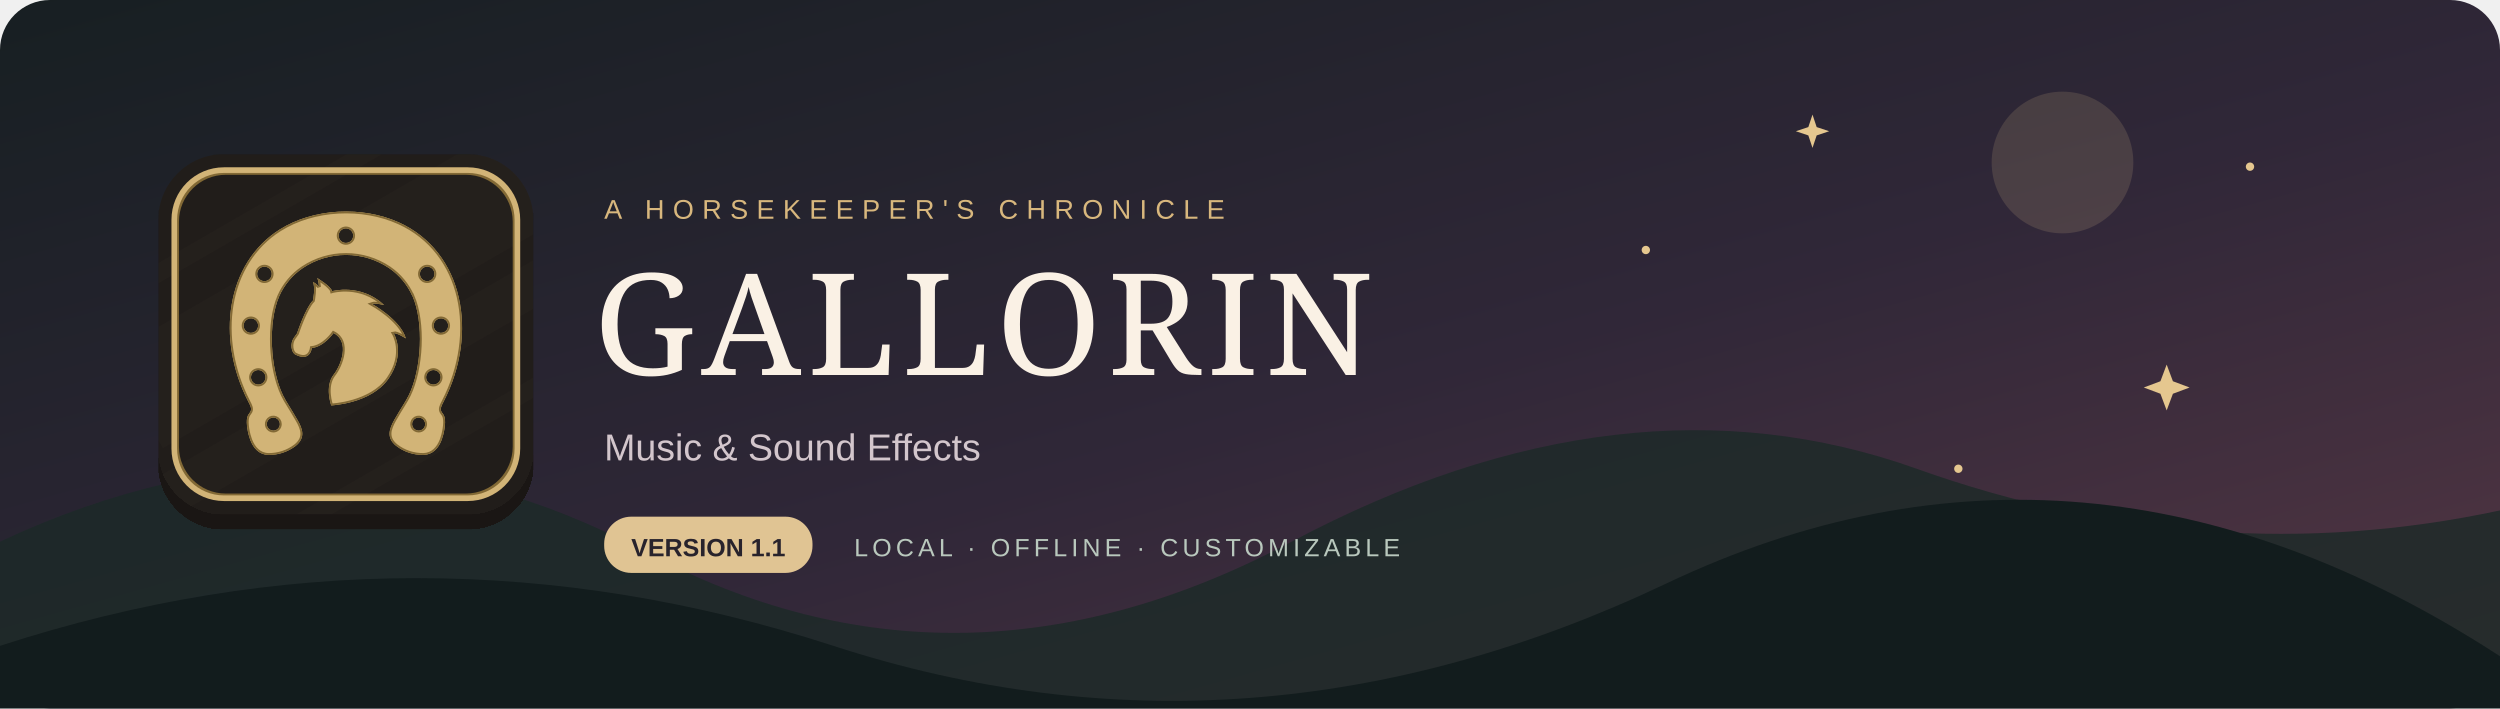
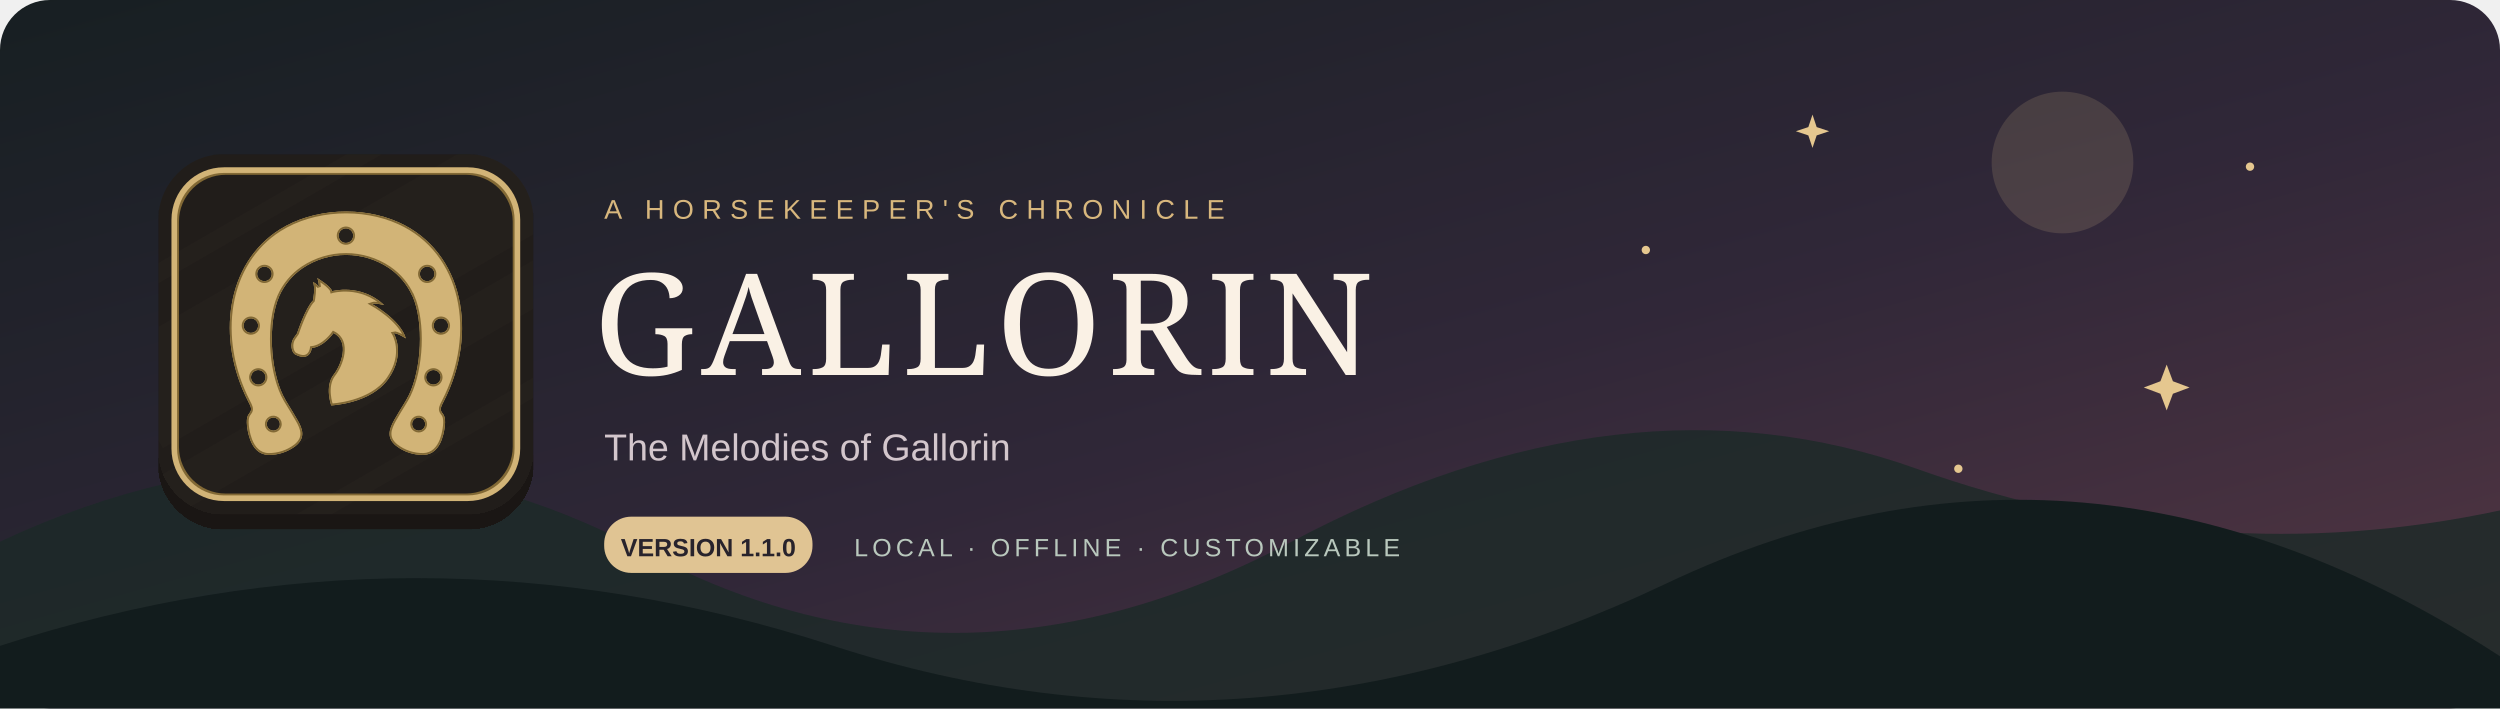
<svg xmlns="http://www.w3.org/2000/svg" xmlns:xlink="http://www.w3.org/1999/xlink" width="1200" height="340" viewBox="0 0 1200 340" role="img" aria-labelledby="title desc">
  <defs>
    <linearGradient id="sky" x2="1" y2="1">
      <stop stop-color="#171f22" />
      <stop offset=".55" stop-color="#302738" />
      <stop offset="1" stop-color="#553744" />
    </linearGradient>
  </defs>
  <rect width="1200" height="340" rx="24" fill="url(#sky)" />
  <path d="M0 260Q160 185 310 265T620 260T920 225T1200 245V340H0Z" fill="#1b2927" opacity=".8" />
  <path d="M0 310Q200 245 400 310T800 280T1200 315V340H0Z" fill="#121c1d" />
  <g fill="#e5c78f">
    <circle cx="990" cy="78" r="34" opacity=".15" />
    <path d="m1040 175 3 8 8 3-8 3-3 8-3-8-8-3 8-3Zm-170-120 2 6 6 2-6 2-2 6-2-6-6-2 6-2Z" />
    <circle cx="1080" cy="80" r="2" />
    <circle cx="790" cy="120" r="2" />
    <circle cx="940" cy="225" r="2" />
  </g>
  <svg x="76" y="74" width="180" height="180" viewBox="0 0 200 200" fill="none">
    <g filter="url(#filter0_i_14_2)">
      <g clip-path="url(#clip0_14_2)">
        <rect width="200" height="200" rx="35" fill="#211D1A" />
        <rect x="-26.145" y="107.254" width="274.508" height="57.195" transform="rotate(-30 -26.1446 107.254)" fill="#423A34" fill-opacity="0.11" />
        <rect x="-9" y="177.254" width="274.508" height="22.374" transform="rotate(-30 -9 177.254)" fill="#423A34" fill-opacity="0.11" />
        <rect x="-15" y="66.735" width="155.47" height="9.329" transform="rotate(-30 -15 66.7352)" fill="#423A34" fill-opacity="0.11" />
        <rect x="55" y="202.861" width="197.721" height="9.329" transform="rotate(-30 55 202.861)" fill="#423A34" fill-opacity="0.11" />
        <use xlink:href="#stroke0_14_2" fill="#D2B477" />
        <mask id="stroke1_14_2" fill="white">
          <use xlink:href="#stroke0_14_2" />
        </mask>
        <path d="M135.506 75.724C132.863 69.698 128.578 64.531 123.138 60.809C116.346 56.226 108.336 53.768 100.133 53.751C91.931 53.734 83.91 56.159 77.099 60.714C71.561 64.432 67.192 69.635 64.498 75.724C58.319 89.899 59.665 114.49 66.448 128.538C68.218 132.193 70.486 135.235 74.132 141.636C77.11 146.685 78.498 151.301 73.263 155.569C69.097 158.777 63.965 160.486 58.7 160.417C53.751 160.269 50.709 156.826 49.014 152.379C47.88 149.442 46.629 143.559 47.424 140.39C47.816 138.774 48.653 138.277 49.173 137.221C49.936 135.679 49.077 134.105 47.922 131.866C30.541 98.064 36.264 58.158 64.752 40.169C82.918 28.698 108.883 27.61 128.342 36.42C162.797 52.032 170.905 95.498 152.177 131.897C151.033 134.137 150.174 135.711 150.937 137.253C151.457 138.309 152.283 138.753 152.686 140.422C153.47 143.591 152.22 149.474 151.096 152.411C149.401 156.815 146.359 160.259 141.41 160.417C136.146 160.486 131.013 158.777 126.847 155.569C121.612 151.344 123 146.738 125.925 141.594C129.561 135.193 131.829 132.151 133.609 128.496C140.392 114.49 141.727 89.899 135.559 75.682L135.506 75.724ZM138.824 147.435C138.132 147.435 137.456 147.231 136.88 146.848C136.305 146.465 135.857 145.921 135.592 145.284C135.328 144.647 135.258 143.946 135.393 143.27C135.528 142.593 135.861 141.972 136.35 141.485C136.84 140.997 137.463 140.665 138.141 140.531C138.82 140.396 139.523 140.465 140.162 140.729C140.801 140.993 141.347 141.44 141.732 142.013C142.116 142.586 142.321 143.26 142.321 143.95C142.322 144.408 142.233 144.862 142.058 145.285C141.882 145.709 141.625 146.094 141.3 146.418C140.975 146.742 140.589 146.998 140.164 147.173C139.739 147.348 139.283 147.437 138.824 147.435ZM100.055 47.331C99.287 47.333 98.536 47.108 97.897 46.685C97.258 46.261 96.759 45.658 96.464 44.952C96.169 44.246 96.09 43.468 96.239 42.717C96.387 41.967 96.756 41.277 97.298 40.735C97.84 40.193 98.531 39.824 99.284 39.674C100.037 39.524 100.817 39.6 101.526 39.892C102.236 40.185 102.842 40.68 103.269 41.316C103.696 41.952 103.923 42.7 103.923 43.465C103.925 43.972 103.826 44.475 103.632 44.944C103.438 45.413 103.153 45.839 102.794 46.198C102.435 46.557 102.008 46.842 101.538 47.036C101.068 47.231 100.564 47.331 100.055 47.331ZM56.602 67.728C55.834 67.73 55.083 67.505 54.443 67.081C53.804 66.657 53.305 66.053 53.01 65.346C52.715 64.639 52.637 63.861 52.787 63.11C52.936 62.359 53.306 61.67 53.849 61.128C54.392 60.587 55.084 60.218 55.837 60.07C56.591 59.921 57.372 59.998 58.081 60.292C58.79 60.586 59.396 61.083 59.821 61.721C60.247 62.358 60.473 63.107 60.471 63.873C60.471 64.895 60.063 65.876 59.337 66.599C58.612 67.322 57.628 67.728 56.602 67.728ZM143.402 67.728C142.634 67.73 141.882 67.505 141.243 67.081C140.603 66.657 140.105 66.053 139.81 65.346C139.515 64.639 139.437 63.861 139.586 63.11C139.736 62.359 140.105 61.67 140.649 61.128C141.192 60.587 141.884 60.218 142.637 60.07C143.391 59.921 144.172 59.998 144.881 60.292C145.59 60.586 146.196 61.083 146.621 61.721C147.046 62.358 147.272 63.107 147.27 63.873C147.268 64.894 146.859 65.873 146.134 66.596C145.409 67.318 144.427 67.725 143.402 67.728ZM49.332 95.297C48.567 95.295 47.82 95.067 47.185 94.642C46.551 94.217 46.056 93.614 45.765 92.91C45.474 92.205 45.399 91.43 45.55 90.683C45.7 89.936 46.069 89.25 46.611 88.712C47.152 88.174 47.841 87.807 48.592 87.659C49.342 87.512 50.119 87.588 50.825 87.881C51.531 88.173 52.135 88.667 52.559 89.301C52.984 89.934 53.211 90.68 53.211 91.442C53.211 91.949 53.11 92.451 52.915 92.919C52.72 93.388 52.434 93.813 52.074 94.172C51.714 94.53 51.286 94.814 50.815 95.007C50.345 95.2 49.841 95.298 49.332 95.297ZM150.662 95.297C149.899 95.287 149.156 95.052 148.527 94.622C147.898 94.192 147.411 93.586 147.126 92.881C146.841 92.175 146.772 91.402 146.927 90.658C147.083 89.913 147.455 89.231 147.998 88.697C148.541 88.163 149.231 87.801 149.979 87.657C150.728 87.512 151.503 87.592 152.207 87.885C152.911 88.178 153.512 88.672 153.935 89.305C154.358 89.938 154.583 90.681 154.583 91.442C154.583 91.949 154.483 92.451 154.288 92.919C154.093 93.388 153.807 93.813 153.446 94.172C153.086 94.53 152.658 94.814 152.188 95.007C151.717 95.2 151.213 95.298 150.704 95.297L150.662 95.297ZM53.295 122.877C52.528 122.877 51.778 122.65 51.14 122.225C50.502 121.8 50.005 121.197 49.712 120.49C49.418 119.784 49.341 119.006 49.491 118.256C49.641 117.507 50.01 116.818 50.553 116.277C51.095 115.736 51.786 115.368 52.539 115.219C53.291 115.07 54.071 115.146 54.78 115.439C55.489 115.732 56.094 116.227 56.521 116.863C56.947 117.499 57.174 118.246 57.174 119.011C57.174 120.036 56.766 121.019 56.038 121.744C55.311 122.469 54.324 122.877 53.295 122.877ZM146.698 122.877C145.931 122.877 145.181 122.65 144.543 122.225C143.905 121.8 143.408 121.197 143.114 120.49C142.821 119.784 142.744 119.006 142.894 118.256C143.043 117.507 143.413 116.818 143.955 116.277C144.498 115.736 145.189 115.368 145.941 115.219C146.694 115.07 147.474 115.146 148.182 115.439C148.891 115.732 149.497 116.227 149.923 116.863C150.35 117.499 150.577 118.246 150.577 119.011C150.577 120.036 150.168 121.019 149.441 121.744C148.713 122.469 147.727 122.877 146.698 122.877ZM61.318 147.435C60.627 147.435 59.95 147.231 59.375 146.848C58.8 146.465 58.352 145.921 58.087 145.284C57.822 144.647 57.753 143.946 57.888 143.27C58.023 142.593 58.356 141.972 58.845 141.485C59.334 140.997 59.958 140.665 60.636 140.531C61.314 140.396 62.018 140.465 62.657 140.729C63.296 140.993 63.842 141.44 64.226 142.013C64.611 142.586 64.816 143.26 64.816 143.95C64.817 144.408 64.728 144.862 64.552 145.285C64.377 145.709 64.12 146.094 63.794 146.418C63.469 146.742 63.083 146.998 62.658 147.173C62.233 147.348 61.778 147.437 61.318 147.435Z" stroke-width="2" stroke="#826935" mask="url(#stroke1_14_2)" />
        <use xlink:href="#stroke2_14_2" fill="#D2B477" />
        <mask id="stroke3_14_2" fill="white">
          <use xlink:href="#stroke2_14_2" />
        </mask>
        <path d="M73.052 106.856C81.078 111.089 81.85 103.39 81.85 103.39C88.484 102.629 93.424 95.393 93.424 95.393C102.371 99.917 97.387 112.671 93.521 117.567C88.565 123.843 92.192 134 92.192 134C92.192 134 113.446 133.141 122.746 119.724C132.163 106.149 125.517 95.549 125.517 95.549C127.063 95.103 132 98.264 132 98.264C129.223 88.32 113.946 79.874 113.946 79.874C115.641 79.26 120.424 80.47 120.424 80.47C107.924 68.718 92.648 73.087 92.648 73.087C92.188 70.525 84.622 66 84.622 66C85.397 66.756 85.705 70.83 85.705 70.83C84.933 69.469 82.466 68.118 82.466 68.118C83.857 71.276 82.466 78.058 82.466 78.058C78.451 81.982 73.979 95.556 73.979 95.556L72.28 97.96C70.116 100.986 70.913 105.73 73.052 106.856Z" stroke-width="2" stroke="#826935" mask="url(#stroke3_14_2)" />
        <path d="M36 9.5H164C178.636 9.5 190.5 21.364 190.5 36V156C190.5 170.636 178.636 182.5 164 182.5H36C21.364 182.5 9.5 170.636 9.5 156V36C9.5 21.364 21.364 9.5 36 9.5Z" stroke-width="3" stroke="#826935" />
        <path d="M35 8.5H165C179.636 8.5 191.5 20.364 191.5 35V157C191.5 171.636 179.636 183.5 165 183.5H35C20.364 183.5 8.5 171.636 8.5 157V35C8.5 20.364 20.364 8.5 35 8.5Z" stroke-width="3" stroke="#D2B477" />
      </g>
    </g>
    <defs>
      <filter id="filter0_i_14_2" x="0" y="0" width="200" height="200" filterUnits="userSpaceOnUse" color-interpolation-filters="sRGB">
        <feFlood flood-opacity="0" result="BackgroundImageFix" />
        <feBlend mode="normal" in="SourceGraphic" in2="BackgroundImageFix" result="shape" />
        <feColorMatrix in="SourceAlpha" type="matrix" values="0 0 0 0 0 0 0 0 0 0 0 0 0 0 0 0 0 0 127 0" result="hardAlpha" />
        <feOffset dy="-8" />
        <feComposite in2="hardAlpha" operator="arithmetic" k2="-1" k3="1" />
        <feColorMatrix type="matrix" values="0 0 0 0 0.102 0 0 0 0 0.086 0 0 0 0 0.078 0 0 0 1 0" />
        <feBlend mode="normal" in2="shape" result="effect1_innerShadow_14_2" />
      </filter>
      <clipPath id="clip0_14_2">
        <rect width="200" height="200" rx="35" fill="white" />
      </clipPath>
      <path id="stroke0_14_2" d="M135.506 75.724C132.863 69.698 128.578 64.531 123.138 60.809C116.346 56.226 108.336 53.768 100.133 53.751C91.931 53.734 83.91 56.159 77.099 60.714C71.561 64.432 67.192 69.635 64.498 75.724C58.319 89.899 59.665 114.49 66.448 128.538C68.218 132.193 70.486 135.235 74.132 141.636C77.11 146.685 78.498 151.301 73.263 155.569C69.097 158.777 63.965 160.486 58.7 160.417C53.751 160.269 50.709 156.826 49.014 152.379C47.88 149.442 46.629 143.559 47.424 140.39C47.816 138.774 48.653 138.277 49.173 137.221C49.936 135.679 49.077 134.105 47.922 131.866C30.541 98.064 36.264 58.158 64.752 40.169C82.918 28.698 108.883 27.61 128.342 36.42C162.797 52.032 170.905 95.498 152.177 131.897C151.033 134.137 150.174 135.711 150.937 137.253C151.457 138.309 152.283 138.753 152.686 140.422C153.47 143.591 152.22 149.474 151.096 152.411C149.401 156.815 146.359 160.259 141.41 160.417C136.146 160.486 131.013 158.777 126.847 155.569C121.612 151.344 123 146.738 125.925 141.594C129.561 135.193 131.829 132.151 133.609 128.496C140.392 114.49 141.727 89.899 135.559 75.682L135.506 75.724ZM138.824 147.435C138.132 147.435 137.456 147.231 136.88 146.848C136.305 146.465 135.857 145.921 135.592 145.284C135.328 144.647 135.258 143.946 135.393 143.27C135.528 142.593 135.861 141.972 136.35 141.485C136.84 140.997 137.463 140.665 138.141 140.531C138.82 140.396 139.523 140.465 140.162 140.729C140.801 140.993 141.347 141.44 141.732 142.013C142.116 142.586 142.321 143.26 142.321 143.95C142.322 144.408 142.233 144.862 142.058 145.285C141.882 145.709 141.625 146.094 141.3 146.418C140.975 146.742 140.589 146.998 140.164 147.173C139.739 147.348 139.283 147.437 138.824 147.435ZM100.055 47.331C99.287 47.333 98.536 47.108 97.897 46.685C97.258 46.261 96.759 45.658 96.464 44.952C96.169 44.246 96.09 43.468 96.239 42.717C96.387 41.967 96.756 41.277 97.298 40.735C97.84 40.193 98.531 39.824 99.284 39.674C100.037 39.524 100.817 39.6 101.526 39.892C102.236 40.185 102.842 40.68 103.269 41.316C103.696 41.952 103.923 42.7 103.923 43.465C103.925 43.972 103.826 44.475 103.632 44.944C103.438 45.413 103.153 45.839 102.794 46.198C102.435 46.557 102.008 46.842 101.538 47.036C101.068 47.231 100.564 47.331 100.055 47.331ZM56.602 67.728C55.834 67.73 55.083 67.505 54.443 67.081C53.804 66.657 53.305 66.053 53.01 65.346C52.715 64.639 52.637 63.861 52.787 63.11C52.936 62.359 53.306 61.67 53.849 61.128C54.392 60.587 55.084 60.218 55.837 60.07C56.591 59.921 57.372 59.998 58.081 60.292C58.79 60.586 59.396 61.083 59.821 61.721C60.247 62.358 60.473 63.107 60.471 63.873C60.471 64.895 60.063 65.876 59.337 66.599C58.612 67.322 57.628 67.728 56.602 67.728ZM143.402 67.728C142.634 67.73 141.883 67.505 141.243 67.081C140.603 66.657 140.105 66.053 139.81 65.346C139.515 64.639 139.437 63.861 139.586 63.11C139.736 62.359 140.105 61.67 140.649 61.128C141.192 60.587 141.884 60.218 142.637 60.07C143.391 59.921 144.172 59.998 144.881 60.292C145.59 60.586 146.196 61.083 146.621 61.721C147.046 62.358 147.272 63.107 147.27 63.873C147.268 64.894 146.859 65.873 146.134 66.596C145.409 67.318 144.427 67.725 143.402 67.728ZM49.332 95.297C48.567 95.295 47.82 95.067 47.185 94.642C46.551 94.217 46.056 93.614 45.765 92.91C45.474 92.205 45.399 91.43 45.55 90.683C45.7 89.936 46.069 89.25 46.611 88.712C47.152 88.174 47.841 87.807 48.592 87.659C49.342 87.512 50.119 87.588 50.825 87.881C51.531 88.173 52.135 88.667 52.559 89.301C52.984 89.934 53.211 90.68 53.211 91.442C53.211 91.949 53.11 92.451 52.915 92.919C52.72 93.388 52.434 93.813 52.074 94.172C51.714 94.53 51.286 94.814 50.815 95.007C50.345 95.2 49.841 95.298 49.332 95.297ZM150.662 95.297C149.899 95.287 149.156 95.052 148.527 94.622C147.898 94.192 147.411 93.586 147.126 92.881C146.841 92.175 146.772 91.402 146.927 90.658C147.083 89.913 147.455 89.231 147.998 88.697C148.541 88.163 149.231 87.801 149.979 87.657C150.728 87.512 151.503 87.592 152.207 87.885C152.911 88.178 153.512 88.672 153.935 89.305C154.358 89.938 154.583 90.681 154.583 91.442C154.583 91.949 154.483 92.451 154.288 92.919C154.093 93.388 153.807 93.813 153.446 94.172C153.086 94.53 152.658 94.814 152.188 95.007C151.717 95.2 151.213 95.298 150.704 95.297L150.662 95.297ZM53.295 122.877C52.528 122.877 51.778 122.65 51.14 122.225C50.502 121.8 50.005 121.197 49.712 120.49C49.418 119.784 49.341 119.006 49.491 118.256C49.641 117.507 50.01 116.818 50.553 116.277C51.095 115.736 51.786 115.368 52.539 115.219C53.291 115.07 54.071 115.146 54.78 115.439C55.489 115.732 56.094 116.227 56.521 116.863C56.947 117.499 57.174 118.246 57.174 119.011C57.174 120.036 56.766 121.019 56.038 121.744C55.311 122.469 54.324 122.877 53.295 122.877ZM146.698 122.877C145.931 122.877 145.181 122.65 144.543 122.225C143.905 121.8 143.408 121.197 143.114 120.49C142.821 119.784 142.744 119.006 142.894 118.256C143.043 117.507 143.413 116.818 143.955 116.277C144.498 115.736 145.189 115.368 145.941 115.219C146.694 115.07 147.474 115.146 148.182 115.439C148.891 115.732 149.497 116.227 149.923 116.863C150.35 117.499 150.577 118.246 150.577 119.011C150.577 120.036 150.168 121.019 149.441 121.744C148.713 122.469 147.727 122.877 146.698 122.877ZM61.318 147.435C60.627 147.435 59.95 147.231 59.375 146.848C58.8 146.465 58.352 145.921 58.087 145.284C57.822 144.647 57.753 143.946 57.888 143.27C58.023 142.593 58.356 141.972 58.845 141.485C59.334 140.997 59.958 140.665 60.636 140.531C61.314 140.396 62.018 140.465 62.657 140.729C63.296 140.993 63.842 141.44 64.226 142.013C64.611 142.586 64.816 143.26 64.816 143.95C64.817 144.408 64.728 144.862 64.552 145.285C64.377 145.709 64.12 146.094 63.794 146.418C63.469 146.742 63.083 146.998 62.658 147.173C62.233 147.348 61.778 147.437 61.318 147.435Z" fill-rule="evenodd" clip-rule="evenodd" />
      <path id="stroke2_14_2" d="M73.052 106.856C81.078 111.089 81.85 103.39 81.85 103.39C88.484 102.629 93.424 95.393 93.424 95.393C102.371 99.917 97.387 112.671 93.521 117.567C88.565 123.843 92.192 134 92.192 134C92.192 134 113.446 133.141 122.746 119.724C132.163 106.149 125.517 95.549 125.517 95.549C127.063 95.103 132 98.264 132 98.264C129.223 88.32 113.946 79.874 113.946 79.874C115.641 79.26 120.424 80.47 120.424 80.47C107.924 68.718 92.648 73.087 92.648 73.087C92.188 70.525 84.622 66 84.622 66C85.397 66.756 85.705 70.83 85.705 70.83C84.933 69.469 82.466 68.118 82.466 68.118C83.857 71.276 82.466 78.058 82.466 78.058C78.451 81.982 73.979 95.556 73.979 95.556L72.28 97.96C70.116 100.986 70.913 105.73 73.052 106.856Z" />
    </defs>
  </svg>
  <text x="290" y="105" fill="#d8b77d" font-family="Segoe UI,Arial,sans-serif" font-size="13" letter-spacing="4">A HORSEKEEPER'S CHRONICLE</text>
  <text x="285" y="180" fill="#faf1e5" font-family="Georgia,serif" font-size="68" letter-spacing="3">GALLORIN</text>
-   <text x="290" y="221" fill="#d3c6cc" font-family="Segoe UI,Arial,sans-serif" font-size="18">Music &amp; Sound Effects</text>
+   <text x="290" y="221" fill="#d3c6cc" font-family="Segoe UI,Arial,sans-serif" font-size="18">The Melodies of Gallorin</text>
  <rect x="290" y="248" width="100" height="27" rx="13" fill="#e0c493" />
-   <text x="340" y="267" text-anchor="middle" fill="#28232c" font-family="Segoe UI,Arial,sans-serif" font-size="12" font-weight="bold">VERSION 1.1</text>
+   <text x="340" y="267" text-anchor="middle" fill="#28232c" font-family="Segoe UI,Arial,sans-serif" font-size="12" font-weight="bold">VERSION 1.1.0</text>
  <text x="410" y="267" fill="#b9c8bd" font-family="Segoe UI,Arial,sans-serif" font-size="12" letter-spacing="2">LOCAL · OFFLINE · CUSTOMIZABLE</text>
</svg>
